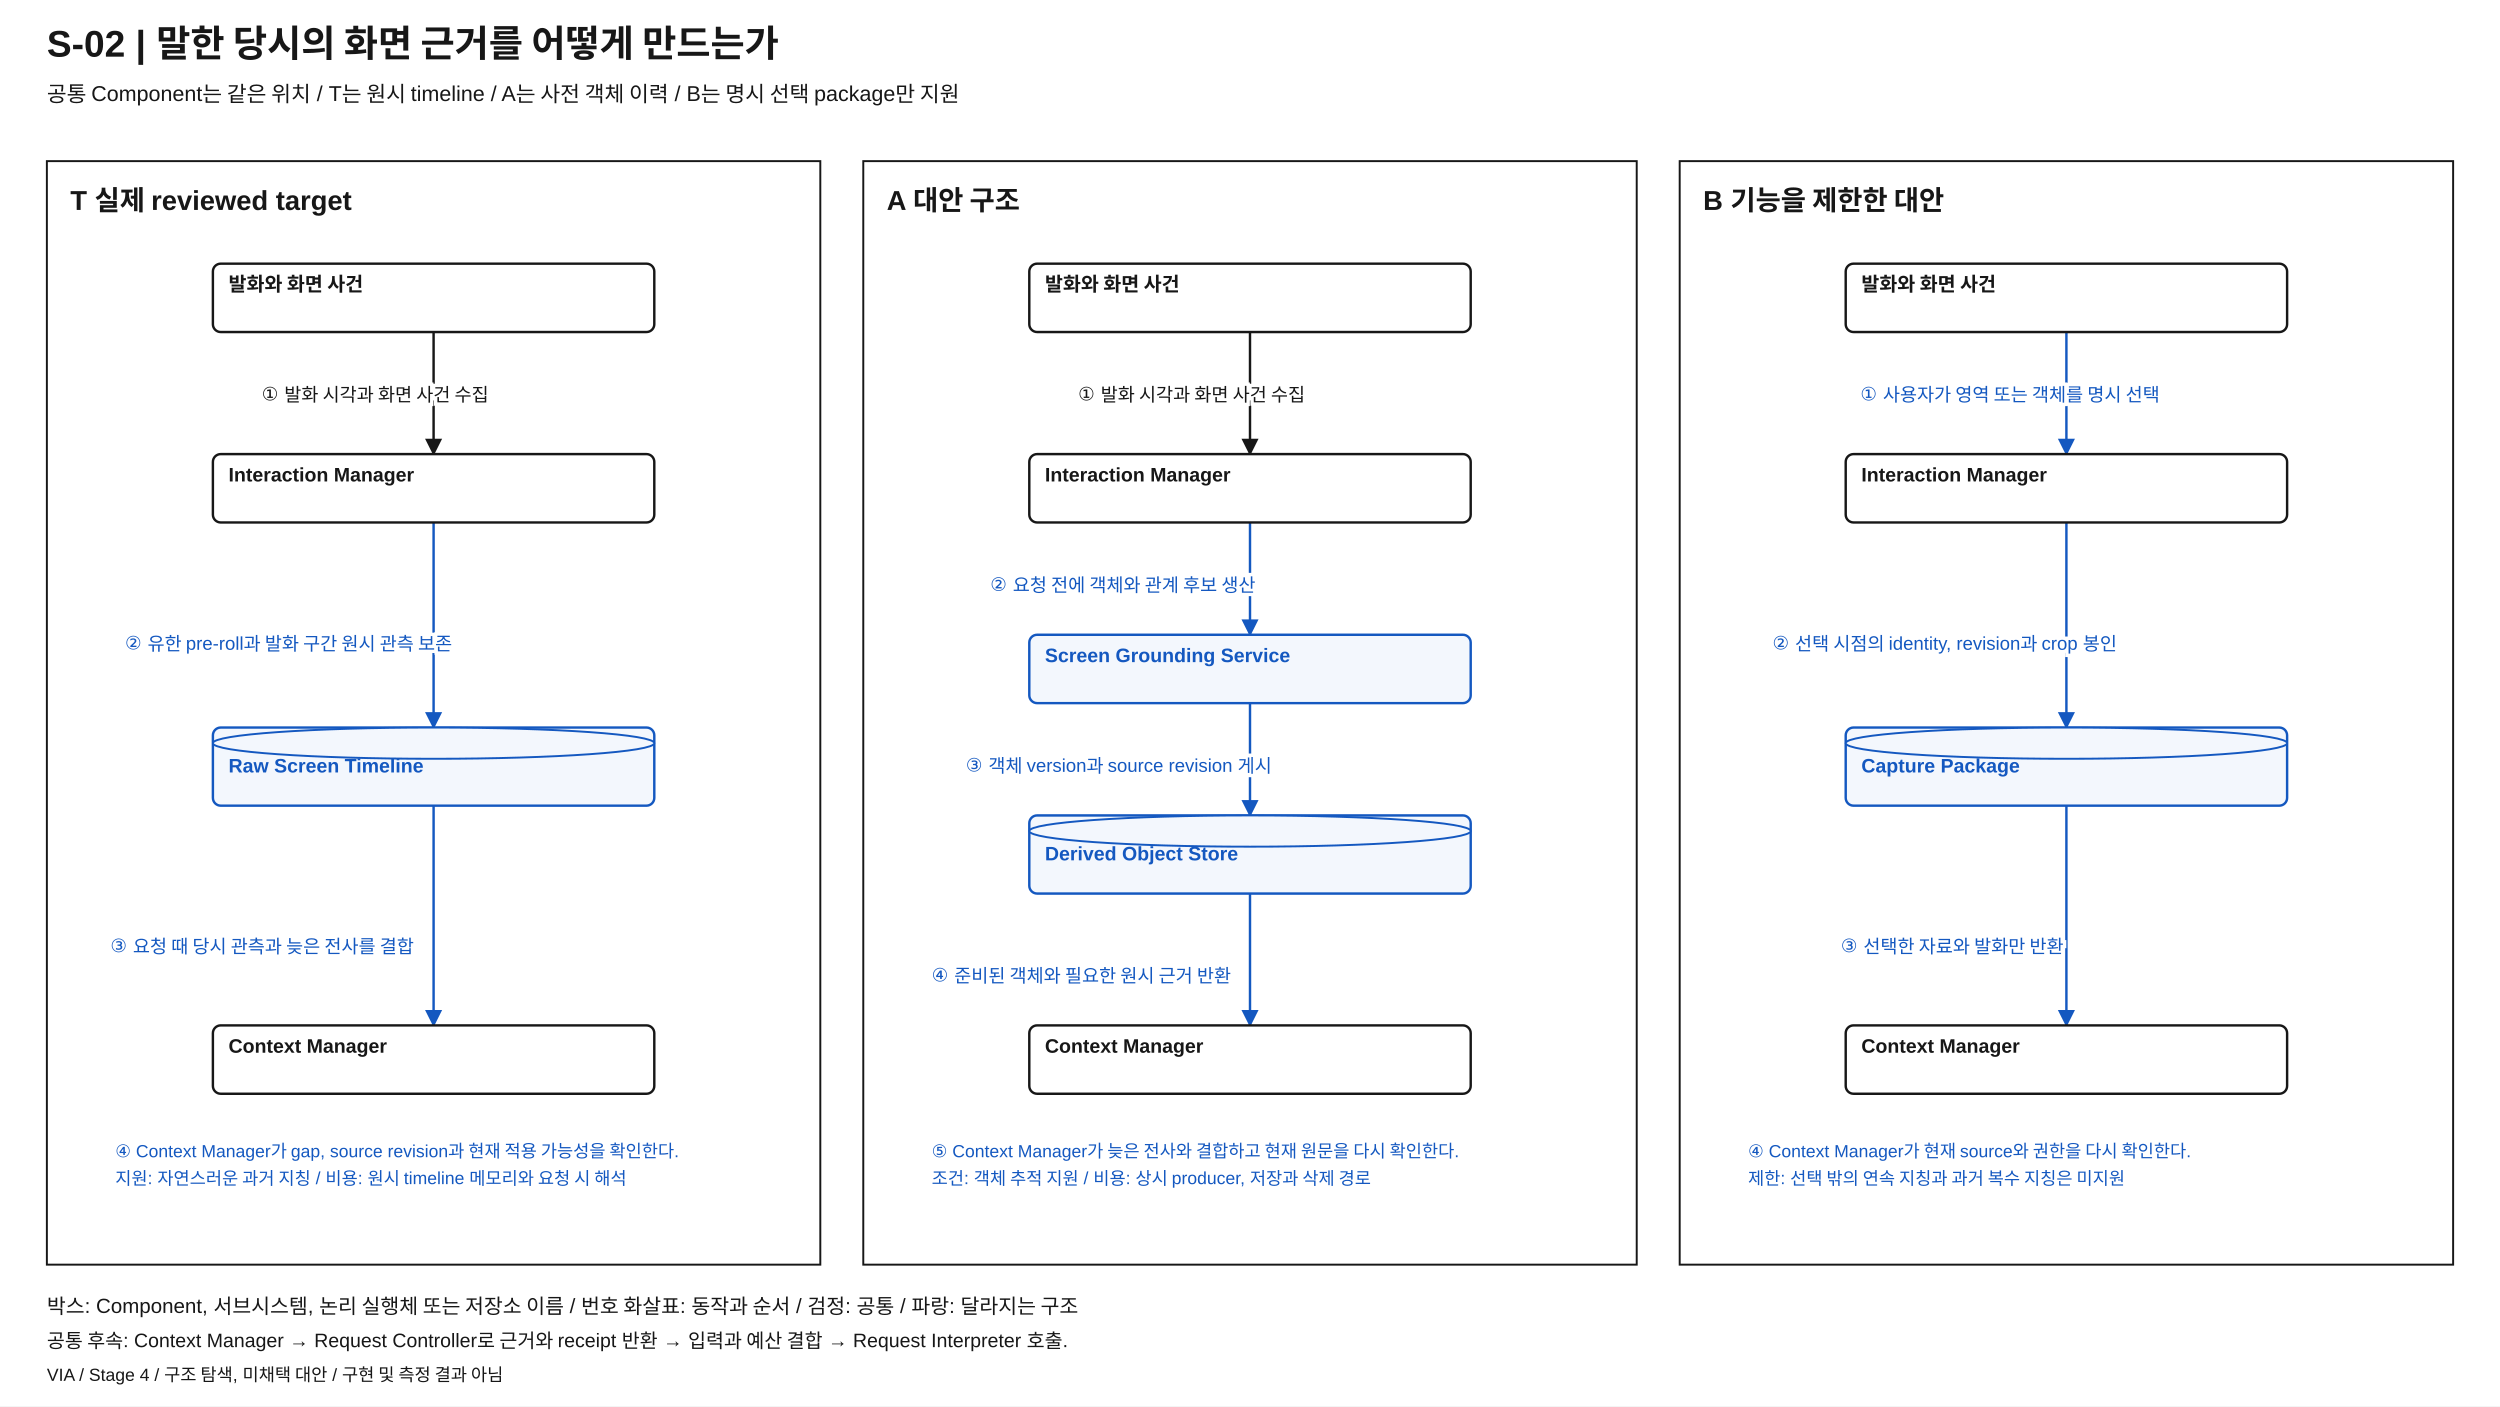
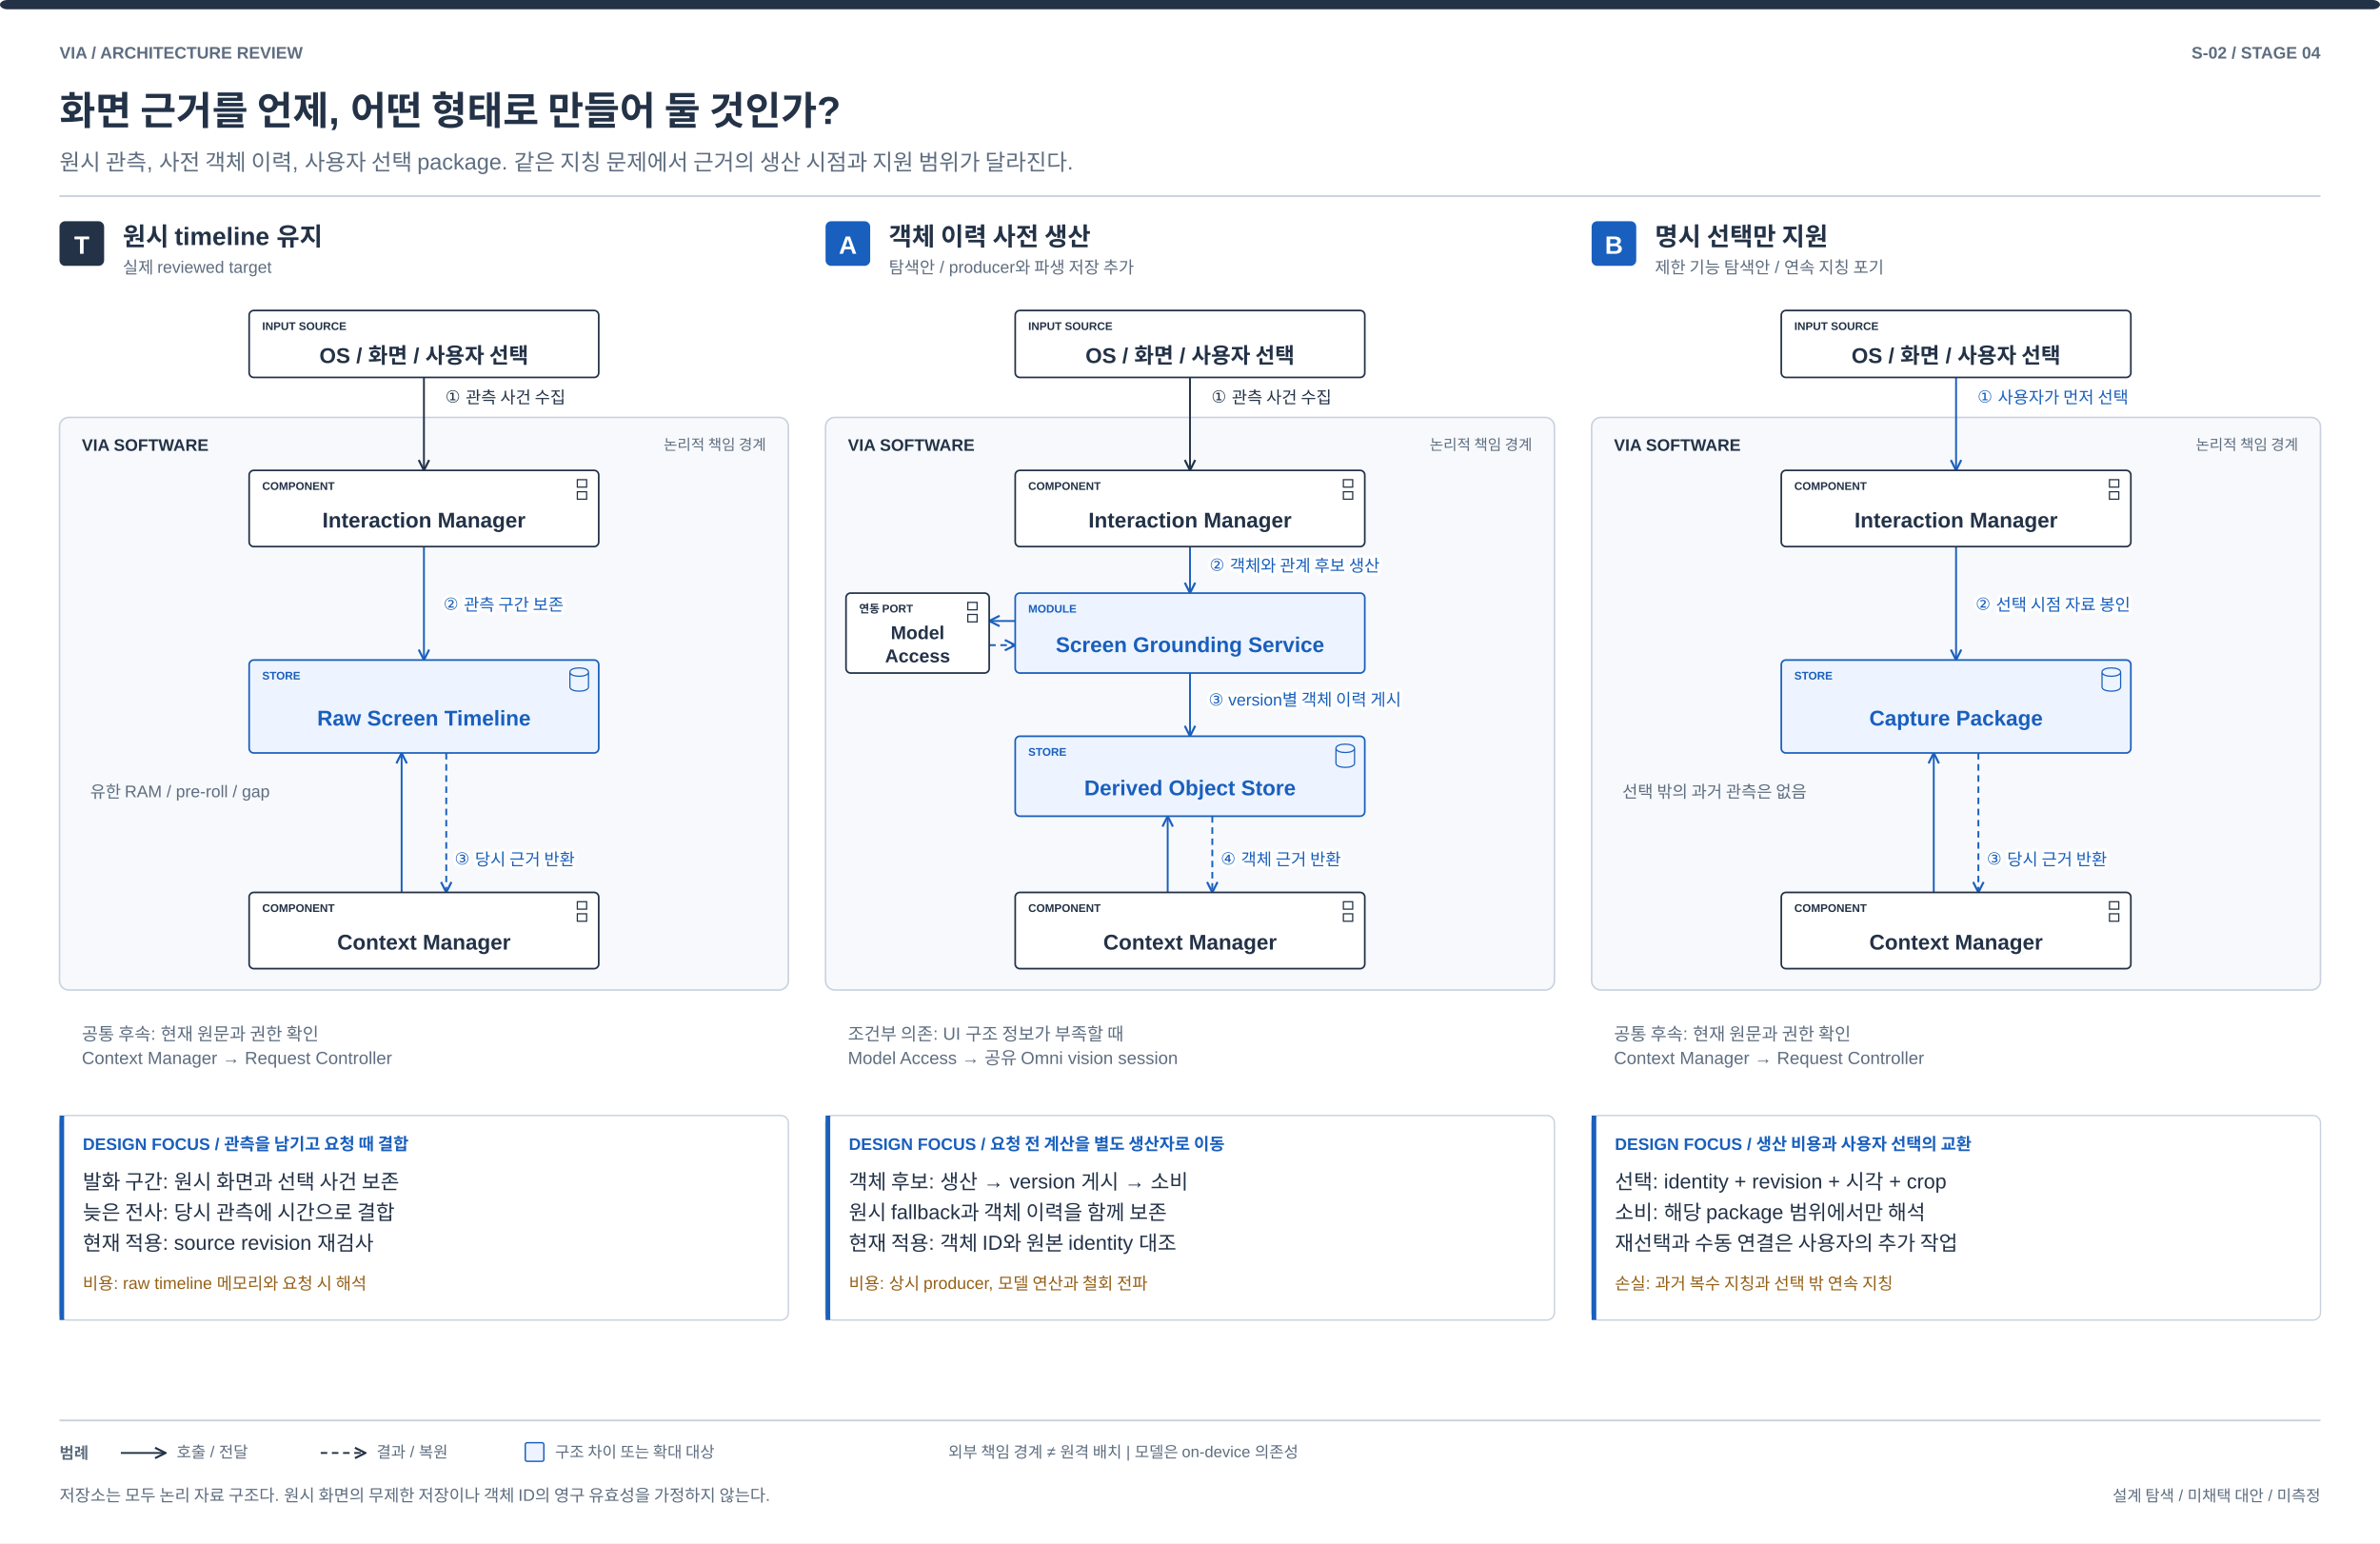
- <svg xmlns="http://www.w3.org/2000/svg" width="2560" height="1440" viewBox="0 0 2560 1440" role="img" aria-labelledby="title desc">
+ <svg xmlns="http://www.w3.org/2000/svg" width="2560" height="1660" viewBox="0 0 2560 1660" role="img" aria-labelledby="title">
  <defs>
-     <marker id="k" viewBox="0 0 10 10" refX="9" refY="5" markerWidth="7" markerHeight="7" orient="auto">
-       <path d="M0 0L10 5L0 10Z" fill="#171717" />
+     <marker id="a233247" viewBox="0 0 10 10" refX="9" refY="5" markerWidth="7" markerHeight="7" orient="auto-start-reverse">
+       <path d="M1 1L9 5L1 9" fill="none" stroke="#233247" stroke-width="1.6" />
    </marker>
-     <marker id="b" viewBox="0 0 10 10" refX="9" refY="5" markerWidth="7" markerHeight="7" orient="auto">
-       <path d="M0 0L10 5L0 10Z" fill="#1458C0" />
+     <marker id="a195FBD" viewBox="0 0 10 10" refX="9" refY="5" markerWidth="7" markerHeight="7" orient="auto-start-reverse">
+       <path d="M1 1L9 5L1 9" fill="none" stroke="#195FBD" stroke-width="1.6" />
    </marker>
  </defs>
-   <rect width="2560" height="1440" fill="white" />
+   <rect width="2560" height="1660" fill="white" />
  <g font-family="Arial, Apple SD Gothic Neo, Malgun Gothic, sans-serif">
-     <g id="panel0">
-       <rect x="48" y="165" width="792" height="1130" rx="0" fill="#FFFFFF" stroke="#171717" stroke-width="2" />
-     </g>
-     <g id="panel1">
-       <rect x="884" y="165" width="792" height="1130" rx="0" fill="#FFFFFF" stroke="#171717" stroke-width="2" />
-     </g>
-     <g id="panel2">
-       <rect x="1720" y="165" width="792" height="1130" rx="0" fill="#FFFFFF" stroke="#171717" stroke-width="2" />
-     </g>
-     <polyline id="0-edge-capture" points="444.0,340 444.0,465" fill="none" stroke="#171717" stroke-width="2.5" stroke-linejoin="round" marker-end="url(#k)" />
-     <polyline id="0-edge-keep" points="444.0,535 444.0,745" fill="none" stroke="#1458C0" stroke-width="2.5" stroke-linejoin="round" marker-end="url(#b)" />
-     <polyline id="0-edge-read" points="444.0,825 444.0,1050" fill="none" stroke="#1458C0" stroke-width="2.5" stroke-linejoin="round" marker-end="url(#b)" />
-     <polyline id="1-edge-capture" points="1280.0,340 1280.0,465" fill="none" stroke="#171717" stroke-width="2.5" stroke-linejoin="round" marker-end="url(#k)" />
-     <polyline id="1-edge-derive" points="1280.0,535 1280.0,650" fill="none" stroke="#1458C0" stroke-width="2.5" stroke-linejoin="round" marker-end="url(#b)" />
-     <polyline id="1-edge-publish" points="1280.0,720 1280.0,835" fill="none" stroke="#1458C0" stroke-width="2.5" stroke-linejoin="round" marker-end="url(#b)" />
-     <polyline id="1-edge-read" points="1280.0,915 1280.0,1050" fill="none" stroke="#1458C0" stroke-width="2.5" stroke-linejoin="round" marker-end="url(#b)" />
-     <polyline id="2-edge-select" points="2116.0,340 2116.0,465" fill="none" stroke="#1458C0" stroke-width="2.5" stroke-linejoin="round" marker-end="url(#b)" />
-     <polyline id="2-edge-seal" points="2116.0,535 2116.0,745" fill="none" stroke="#1458C0" stroke-width="2.5" stroke-linejoin="round" marker-end="url(#b)" />
-     <polyline id="2-edge-read" points="2116.0,825 2116.0,1050" fill="none" stroke="#1458C0" stroke-width="2.5" stroke-linejoin="round" marker-end="url(#b)" />
-     <g id="0-events">
-       <rect x="218" y="270" width="452" height="70" rx="8" fill="#FFFFFF" stroke="#171717" stroke-width="2.5" />
-       <text x="234" y="298" font-size="20" font-weight="700" fill="#171717">발화와 화면 사건</text>
-     </g>
-     <g id="0-im">
-       <rect x="218" y="465" width="452" height="70" rx="8" fill="#FFFFFF" stroke="#171717" stroke-width="2.5" />
-       <text x="234" y="493" font-size="20" font-weight="700" fill="#171717">Interaction Manager</text>
-     </g>
-     <g id="0-cm">
-       <rect x="218" y="1050" width="452" height="70" rx="8" fill="#FFFFFF" stroke="#171717" stroke-width="2.5" />
-       <text x="234" y="1078" font-size="20" font-weight="700" fill="#171717">Context Manager</text>
-     </g>
-     <g id="0-evidence">
-       <rect x="218" y="745" width="452" height="80" rx="8" fill="#F3F7FD" stroke="#1458C0" stroke-width="2.5" />
-       <ellipse cx="444.0" cy="761" rx="226.0" ry="16" fill="#F3F7FD" stroke="#1458C0" stroke-width="2" />
-       <text x="234" y="791" font-size="20" font-weight="700" fill="#1458C0">Raw Screen Timeline</text>
-     </g>
-     <g id="1-events">
-       <rect x="1054" y="270" width="452" height="70" rx="8" fill="#FFFFFF" stroke="#171717" stroke-width="2.5" />
-       <text x="1070" y="298" font-size="20" font-weight="700" fill="#171717">발화와 화면 사건</text>
-     </g>
-     <g id="1-im">
-       <rect x="1054" y="465" width="452" height="70" rx="8" fill="#FFFFFF" stroke="#171717" stroke-width="2.5" />
-       <text x="1070" y="493" font-size="20" font-weight="700" fill="#171717">Interaction Manager</text>
-     </g>
-     <g id="1-cm">
-       <rect x="1054" y="1050" width="452" height="70" rx="8" fill="#FFFFFF" stroke="#171717" stroke-width="2.5" />
-       <text x="1070" y="1078" font-size="20" font-weight="700" fill="#171717">Context Manager</text>
-     </g>
-     <g id="1-ground">
-       <rect x="1054" y="650" width="452" height="70" rx="8" fill="#F3F7FD" stroke="#1458C0" stroke-width="2.5" />
-       <text x="1070" y="678" font-size="20" font-weight="700" fill="#1458C0">Screen Grounding Service</text>
-     </g>
-     <g id="1-store">
-       <rect x="1054" y="835" width="452" height="80" rx="8" fill="#F3F7FD" stroke="#1458C0" stroke-width="2.5" />
-       <ellipse cx="1280.0" cy="851" rx="226.0" ry="16" fill="#F3F7FD" stroke="#1458C0" stroke-width="2" />
-       <text x="1070" y="881" font-size="20" font-weight="700" fill="#1458C0">Derived Object Store</text>
-     </g>
-     <g id="2-events">
-       <rect x="1890" y="270" width="452" height="70" rx="8" fill="#FFFFFF" stroke="#171717" stroke-width="2.5" />
-       <text x="1906" y="298" font-size="20" font-weight="700" fill="#171717">발화와 화면 사건</text>
-     </g>
-     <g id="2-im">
-       <rect x="1890" y="465" width="452" height="70" rx="8" fill="#FFFFFF" stroke="#171717" stroke-width="2.5" />
-       <text x="1906" y="493" font-size="20" font-weight="700" fill="#171717">Interaction Manager</text>
-     </g>
-     <g id="2-cm">
-       <rect x="1890" y="1050" width="452" height="70" rx="8" fill="#FFFFFF" stroke="#171717" stroke-width="2.5" />
-       <text x="1906" y="1078" font-size="20" font-weight="700" fill="#171717">Context Manager</text>
-     </g>
-     <g id="2-package">
-       <rect x="1890" y="745" width="452" height="80" rx="8" fill="#F3F7FD" stroke="#1458C0" stroke-width="2.5" />
-       <ellipse cx="2116.0" cy="761" rx="226.0" ry="16" fill="#F3F7FD" stroke="#1458C0" stroke-width="2" />
-       <text x="1906" y="791" font-size="20" font-weight="700" fill="#1458C0">Capture Package</text>
-     </g>
-     <text x="268" y="410" font-size="19" fill="#171717" stroke="white" stroke-width="7" paint-order="stroke">① 발화 시각과 화면 사건 수집</text>
-     <text x="128" y="665" font-size="19" fill="#1458C0" stroke="white" stroke-width="7" paint-order="stroke">② 유한 pre-roll과 발화 구간 원시 관측 보존</text>
-     <text x="113" y="975" font-size="19" fill="#1458C0" stroke="white" stroke-width="7" paint-order="stroke">③ 요청 때 당시 관측과 늦은 전사를 결합</text>
-     <text x="1104" y="410" font-size="19" fill="#171717" stroke="white" stroke-width="7" paint-order="stroke">① 발화 시각과 화면 사건 수집</text>
-     <text x="1014" y="605" font-size="19" fill="#1458C0" stroke="white" stroke-width="7" paint-order="stroke">② 요청 전에 객체와 관계 후보 생산</text>
-     <text x="989" y="790" font-size="19" fill="#1458C0" stroke="white" stroke-width="7" paint-order="stroke">③ 객체 version과 source revision 게시</text>
-     <text x="954" y="1005" font-size="19" fill="#1458C0" stroke="white" stroke-width="7" paint-order="stroke">④ 준비된 객체와 필요한 원시 근거 반환</text>
-     <text x="1905" y="410" font-size="19" fill="#1458C0" stroke="white" stroke-width="7" paint-order="stroke">① 사용자가 영역 또는 객체를 명시 선택</text>
-     <text x="1815" y="665" font-size="19" fill="#1458C0" stroke="white" stroke-width="7" paint-order="stroke">② 선택 시점의 identity, revision과 crop 봉인</text>
-     <text x="1885" y="975" font-size="19" fill="#1458C0" stroke="white" stroke-width="7" paint-order="stroke">③ 선택한 자료와 발화만 반환</text>
-     <text x="48" y="58" font-size="38" font-weight="700" fill="#171717">S-02  |  말한 당시의 화면 근거를 어떻게 만드는가</text>
-     <text x="48" y="104" font-size="22" font-weight="400" fill="#171717">공통 Component는 같은 위치 / T는 원시 timeline / A는 사전 객체 이력 / B는 명시 선택 package만 지원</text>
-     <text x="48" y="1414" font-size="18" font-weight="400" fill="#171717">VIA / Stage 4 / 구조 탐색, 미채택 대안 / 구현 및 측정 결과 아님</text>
-     <text x="72" y="215" font-size="28" font-weight="700" fill="#171717">T  실제 reviewed target</text>
-     <text x="908" y="215" font-size="28" font-weight="700" fill="#171717">A  대안 구조</text>
-     <text x="1744" y="215" font-size="28" font-weight="700" fill="#171717">B  기능을 제한한 대안</text>
-     <text x="48" y="1345" font-size="21" font-weight="400" fill="#171717">박스: Component, 서브시스템, 논리 실행체 또는 저장소 이름 / 번호 화살표: 동작과 순서 / 검정: 공통 / 파랑: 달라지는 구조</text>
-     <text x="118" y="1185" font-size="18" font-weight="400" fill="#1458C0">④ Context Manager가 gap, source revision과 현재 적용 가능성을 확인한다.</text>
-     <text x="118" y="1213" font-size="18" font-weight="400" fill="#1458C0">지원: 자연스러운 과거 지칭 / 비용: 원시 timeline 메모리와 요청 시 해석</text>
-     <text x="954" y="1185" font-size="18" font-weight="400" fill="#1458C0">⑤ Context Manager가 늦은 전사와 결합하고 현재 원문을 다시 확인한다.</text>
-     <text x="954" y="1213" font-size="18" font-weight="400" fill="#1458C0">조건: 객체 추적 지원 / 비용: 상시 producer, 저장과 삭제 경로</text>
-     <text x="1790" y="1185" font-size="18" font-weight="400" fill="#1458C0">④ Context Manager가 현재 source와 권한을 다시 확인한다.</text>
-     <text x="1790" y="1213" font-size="18" font-weight="400" fill="#1458C0">제한: 선택 밖의 연속 지칭과 과거 복수 지칭은 미지원</text>
-     <text x="48" y="1380" font-size="20" font-weight="400" fill="#171717">공통 후속: Context Manager → Request Controller로 근거와 receipt 반환 → 입력과 예산 결합 → Request Interpreter 호출.</text>
+     <rect id="e1" x="0" y="0" width="2560" height="10" rx="8" fill="#233247" stroke="none" stroke-width="1.5" />
+     <rect id="e7" x="64" y="238" width="48" height="48" rx="6" fill="#233247" stroke="none" stroke-width="1.5" />
+     <rect id="0-via" x="64" y="449" width="784" height="616" rx="10" fill="#F7F9FC" stroke="#C9D2DE" stroke-width="1.7" />
+     <rect id="e27" x="64" y="1200" width="784" height="220" rx="8" fill="white" stroke="#C9D2DE" stroke-width="1.5" />
+     <rect id="e28" x="64" y="1200" width="5" height="220" rx="0" fill="#195FBD" stroke="none" stroke-width="1.5" />
+     <rect id="e32" x="888" y="238" width="48" height="48" rx="6" fill="#195FBD" stroke="none" stroke-width="1.5" />
+     <rect id="1-via" x="888" y="449" width="784" height="616" rx="10" fill="#F7F9FC" stroke="#C9D2DE" stroke-width="1.7" />
+     <rect id="e57" x="888" y="1200" width="784" height="220" rx="8" fill="white" stroke="#C9D2DE" stroke-width="1.5" />
+     <rect id="e58" x="888" y="1200" width="5" height="220" rx="0" fill="#195FBD" stroke="none" stroke-width="1.5" />
+     <rect id="e62" x="1712" y="238" width="48" height="48" rx="6" fill="#195FBD" stroke="none" stroke-width="1.5" />
+     <rect id="2-via" x="1712" y="449" width="784" height="616" rx="10" fill="#F7F9FC" stroke="#C9D2DE" stroke-width="1.7" />
+     <rect id="e82" x="1712" y="1200" width="784" height="220" rx="8" fill="white" stroke="#C9D2DE" stroke-width="1.5" />
+     <rect id="e83" x="1712" y="1200" width="5" height="220" rx="0" fill="#195FBD" stroke="none" stroke-width="1.5" />
+     <rect id="e93" x="565" y="1552" width="20" height="20" rx="2" fill="#EDF4FF" stroke="#195FBD" stroke-width="1.5" />
+     <polyline id="e6" points="64,211 2496,211" fill="none" stroke="#C9D2DE" stroke-width="2" stroke-linejoin="round" />
+     <polyline id="e16" points="456.0,406 456.0,506" fill="none" stroke="#233247" stroke-width="2" stroke-linejoin="round" marker-end="url(#a233247)" />
+     <polyline id="e19" points="456.0,588 456.0,710" fill="none" stroke="#195FBD" stroke-width="2" stroke-linejoin="round" marker-end="url(#a195FBD)" />
+     <polyline id="e23" points="432.0,960 432.0,810" fill="none" stroke="#195FBD" stroke-width="2" stroke-linejoin="round" marker-end="url(#a195FBD)" />
+     <polyline id="e24" points="480.0,810 480.0,960" fill="none" stroke="#195FBD" stroke-width="2" stroke-linejoin="round" stroke-dasharray="7 5" marker-end="url(#a195FBD)" />
+     <polyline id="e41" points="1280.0,406 1280.0,506" fill="none" stroke="#233247" stroke-width="2" stroke-linejoin="round" marker-end="url(#a233247)" />
+     <polyline id="e45" points="1280.0,588 1280.0,638" fill="none" stroke="#195FBD" stroke-width="2" stroke-linejoin="round" marker-end="url(#a195FBD)" />
+     <polyline id="e47" points="1280.0,724 1280.0,792" fill="none" stroke="#195FBD" stroke-width="2" stroke-linejoin="round" marker-end="url(#a195FBD)" />
+     <polyline id="e50" points="1256.0,960 1256.0,878" fill="none" stroke="#195FBD" stroke-width="2" stroke-linejoin="round" marker-end="url(#a195FBD)" />
+     <polyline id="e51" points="1304.0,878 1304.0,960" fill="none" stroke="#195FBD" stroke-width="2" stroke-linejoin="round" stroke-dasharray="7 5" marker-end="url(#a195FBD)" />
+     <polyline id="e54" points="1092,668.0 1064,668.0" fill="none" stroke="#195FBD" stroke-width="2" stroke-linejoin="round" marker-end="url(#a195FBD)" />
+     <polyline id="e55" points="1064,694.0 1092,694.0" fill="none" stroke="#195FBD" stroke-width="2" stroke-linejoin="round" stroke-dasharray="7 5" marker-end="url(#a195FBD)" />
+     <polyline id="e71" points="2104.0,406 2104.0,506" fill="none" stroke="#195FBD" stroke-width="2" stroke-linejoin="round" marker-end="url(#a195FBD)" />
+     <polyline id="e74" points="2104.0,588 2104.0,710" fill="none" stroke="#195FBD" stroke-width="2" stroke-linejoin="round" marker-end="url(#a195FBD)" />
+     <polyline id="e78" points="2080.0,960 2080.0,810" fill="none" stroke="#195FBD" stroke-width="2" stroke-linejoin="round" marker-end="url(#a195FBD)" />
+     <polyline id="e79" points="2128.0,810 2128.0,960" fill="none" stroke="#195FBD" stroke-width="2" stroke-linejoin="round" stroke-dasharray="7 5" marker-end="url(#a195FBD)" />
+     <polyline id="e87" points="64,1528 2496,1528" fill="none" stroke="#C9D2DE" stroke-width="2" stroke-linejoin="round" />
+     <polyline id="e89" points="130,1563 178,1563" fill="none" stroke="#233247" stroke-width="2" stroke-linejoin="round" marker-end="url(#a233247)" />
+     <polyline id="e91" points="345,1563 393,1563" fill="none" stroke="#233247" stroke-width="2" stroke-linejoin="round" stroke-dasharray="7 5" marker-end="url(#a233247)" />
+     <g id="0-source" data-node="true">
+       <rect x="268" y="334" width="376" height="72" rx="5" fill="white" stroke="#233247" stroke-width="1.8" />
+       <text x="282" y="355.0" text-anchor="start" font-size="12" font-weight="700" fill="#233247">INPUT SOURCE</text>
+       <text x="456.0" y="390.5" text-anchor="middle" font-size="23" font-weight="700" fill="#233247">OS / 화면 / 사용자 선택</text>
+     </g>
+     <g id="0-im" data-node="true">
+       <rect x="268" y="506" width="376" height="82" rx="5" fill="white" stroke="#233247" stroke-width="1.8" />
+       <text x="282" y="527.0" text-anchor="start" font-size="12" font-weight="700" fill="#233247">COMPONENT</text>
+       <path d="M621 516h10v8h-10z M621 529h10v8h-10z" fill="white" stroke="#233247" stroke-width="1.3" />
+       <text x="456.0" y="567.5" text-anchor="middle" font-size="23" font-weight="700" fill="#233247">Interaction Manager</text>
+     </g>
+     <g id="0-store" data-node="true">
+       <rect x="268" y="710" width="376" height="100" rx="5" fill="#EDF4FF" stroke="#195FBD" stroke-width="1.8" />
+       <text x="282" y="731.0" text-anchor="start" font-size="12" font-weight="700" fill="#195FBD">STORE</text>
+       <path d="M613 723c0-6 20-6 20 0v16c0 6-20 6-20 0z M613 723c0 6 20 6 20 0" fill="none" stroke="#195FBD" stroke-width="1.3" />
+       <text x="456.0" y="780.5" text-anchor="middle" font-size="23" font-weight="700" fill="#195FBD">Raw Screen Timeline</text>
+     </g>
+     <g id="0-cm" data-node="true">
+       <rect x="268" y="960" width="376" height="82" rx="5" fill="white" stroke="#233247" stroke-width="1.8" />
+       <text x="282" y="981.0" text-anchor="start" font-size="12" font-weight="700" fill="#233247">COMPONENT</text>
+       <path d="M621 970h10v8h-10z M621 983h10v8h-10z" fill="white" stroke="#233247" stroke-width="1.3" />
+       <text x="456.0" y="1021.5" text-anchor="middle" font-size="23" font-weight="700" fill="#233247">Context Manager</text>
+     </g>
+     <g id="1-source" data-node="true">
+       <rect x="1092" y="334" width="376" height="72" rx="5" fill="white" stroke="#233247" stroke-width="1.8" />
+       <text x="1106" y="355.0" text-anchor="start" font-size="12" font-weight="700" fill="#233247">INPUT SOURCE</text>
+       <text x="1280.0" y="390.5" text-anchor="middle" font-size="23" font-weight="700" fill="#233247">OS / 화면 / 사용자 선택</text>
+     </g>
+     <g id="1-im" data-node="true">
+       <rect x="1092" y="506" width="376" height="82" rx="5" fill="white" stroke="#233247" stroke-width="1.8" />
+       <text x="1106" y="527.0" text-anchor="start" font-size="12" font-weight="700" fill="#233247">COMPONENT</text>
+       <path d="M1445 516h10v8h-10z M1445 529h10v8h-10z" fill="white" stroke="#233247" stroke-width="1.3" />
+       <text x="1280.0" y="567.5" text-anchor="middle" font-size="23" font-weight="700" fill="#233247">Interaction Manager</text>
+     </g>
+     <g id="1-producer" data-node="true">
+       <rect x="1092" y="638" width="376" height="86" rx="5" fill="#EDF4FF" stroke="#195FBD" stroke-width="1.8" />
+       <text x="1106" y="659.0" text-anchor="start" font-size="12" font-weight="700" fill="#195FBD">MODULE</text>
+       <text x="1280.0" y="701.5" text-anchor="middle" font-size="23" font-weight="700" fill="#195FBD">Screen Grounding Service</text>
+     </g>
+     <g id="1-store" data-node="true">
+       <rect x="1092" y="792" width="376" height="86" rx="5" fill="#EDF4FF" stroke="#195FBD" stroke-width="1.8" />
+       <text x="1106" y="813.0" text-anchor="start" font-size="12" font-weight="700" fill="#195FBD">STORE</text>
+       <path d="M1437 805c0-6 20-6 20 0v16c0 6-20 6-20 0z M1437 805c0 6 20 6 20 0" fill="none" stroke="#195FBD" stroke-width="1.3" />
+       <text x="1280.0" y="855.5" text-anchor="middle" font-size="23" font-weight="700" fill="#195FBD">Derived Object Store</text>
+     </g>
+     <g id="1-cm" data-node="true">
+       <rect x="1092" y="960" width="376" height="82" rx="5" fill="white" stroke="#233247" stroke-width="1.8" />
+       <text x="1106" y="981.0" text-anchor="start" font-size="12" font-weight="700" fill="#233247">COMPONENT</text>
+       <path d="M1445 970h10v8h-10z M1445 983h10v8h-10z" fill="white" stroke="#233247" stroke-width="1.3" />
+       <text x="1280.0" y="1021.5" text-anchor="middle" font-size="23" font-weight="700" fill="#233247">Context Manager</text>
+     </g>
+     <g id="1-ma" data-node="true">
+       <rect x="910" y="638" width="154" height="86" rx="5" fill="white" stroke="#233247" stroke-width="1.8" />
+       <text x="924" y="659.0" text-anchor="start" font-size="12" font-weight="700" fill="#233247">연동 PORT</text>
+       <path d="M1041 648h10v8h-10z M1041 661h10v8h-10z" fill="white" stroke="#233247" stroke-width="1.3" />
+       <text x="987.0" y="687.5" text-anchor="middle" font-size="20" font-weight="700" fill="#233247">Model</text>
+       <text x="987.0" y="712.5" text-anchor="middle" font-size="20" font-weight="700" fill="#233247">Access</text>
+     </g>
+     <g id="2-source" data-node="true">
+       <rect x="1916" y="334" width="376" height="72" rx="5" fill="white" stroke="#233247" stroke-width="1.8" />
+       <text x="1930" y="355.0" text-anchor="start" font-size="12" font-weight="700" fill="#233247">INPUT SOURCE</text>
+       <text x="2104.0" y="390.5" text-anchor="middle" font-size="23" font-weight="700" fill="#233247">OS / 화면 / 사용자 선택</text>
+     </g>
+     <g id="2-im" data-node="true">
+       <rect x="1916" y="506" width="376" height="82" rx="5" fill="white" stroke="#233247" stroke-width="1.8" />
+       <text x="1930" y="527.0" text-anchor="start" font-size="12" font-weight="700" fill="#233247">COMPONENT</text>
+       <path d="M2269 516h10v8h-10z M2269 529h10v8h-10z" fill="white" stroke="#233247" stroke-width="1.3" />
+       <text x="2104.0" y="567.5" text-anchor="middle" font-size="23" font-weight="700" fill="#233247">Interaction Manager</text>
+     </g>
+     <g id="2-store" data-node="true">
+       <rect x="1916" y="710" width="376" height="100" rx="5" fill="#EDF4FF" stroke="#195FBD" stroke-width="1.8" />
+       <text x="1930" y="731.0" text-anchor="start" font-size="12" font-weight="700" fill="#195FBD">STORE</text>
+       <path d="M2261 723c0-6 20-6 20 0v16c0 6-20 6-20 0z M2261 723c0 6 20 6 20 0" fill="none" stroke="#195FBD" stroke-width="1.3" />
+       <text x="2104.0" y="780.5" text-anchor="middle" font-size="23" font-weight="700" fill="#195FBD">Capture Package</text>
+     </g>
+     <g id="2-cm" data-node="true">
+       <rect x="1916" y="960" width="376" height="82" rx="5" fill="white" stroke="#233247" stroke-width="1.8" />
+       <text x="1930" y="981.0" text-anchor="start" font-size="12" font-weight="700" fill="#233247">COMPONENT</text>
+       <path d="M2269 970h10v8h-10z M2269 983h10v8h-10z" fill="white" stroke="#233247" stroke-width="1.3" />
+       <text x="2104.0" y="1021.5" text-anchor="middle" font-size="23" font-weight="700" fill="#233247">Context Manager</text>
+     </g>
+     <g id="e2">
+       <text x="64" y="63.0" text-anchor="start" font-size="18" font-weight="700" fill="#5E6D80">VIA  /  ARCHITECTURE REVIEW</text>
+     </g>
+     <g id="e3">
+       <text x="2496" y="63.0" text-anchor="end" font-size="18" font-weight="700" fill="#5E6D80">S-02   /   STAGE 04</text>
+     </g>
+     <g id="e4">
+       <text x="64" y="134.0" text-anchor="start" font-size="42" font-weight="700" fill="#233247">화면 근거를 언제, 어떤 형태로 만들어 둘 것인가?</text>
+     </g>
+     <g id="e5">
+       <text x="64" y="183.0" text-anchor="start" font-size="24" font-weight="400" fill="#5E6D80">원시 관측, 사전 객체 이력, 사용자 선택 package. 같은 지칭 문제에서 근거의 생산 시점과 지원 범위가 달라진다.</text>
+     </g>
+     <g id="e8">
+       <text x="88" y="273.0" text-anchor="middle" font-size="27" font-weight="700" fill="white">T</text>
+     </g>
+     <g id="e9">
+       <text x="132" y="264.0" text-anchor="start" font-size="27" font-weight="700" fill="#233247">원시 timeline 유지</text>
+     </g>
+     <g id="e10">
+       <text x="132" y="294.0" text-anchor="start" font-size="18" font-weight="400" fill="#5E6D80">실제 reviewed target</text>
+     </g>
+     <g id="e13">
+       <text x="88" y="485.0" text-anchor="start" font-size="18" font-weight="700" fill="#233247">VIA SOFTWARE</text>
+     </g>
+     <g id="e14">
+       <text x="824" y="484.0" text-anchor="end" font-size="16" font-weight="400" fill="#5E6D80">논리적 책임 경계</text>
+     </g>
+     <g id="e17" paint-order="stroke" stroke="white" stroke-width="7" stroke-linejoin="round">
+       <text x="479" y="433.0" text-anchor="start" font-size="18" font-weight="400" fill="#233247">① 관측 사건 수집</text>
+     </g>
+     <g id="e20" paint-order="stroke" stroke="white" stroke-width="7" stroke-linejoin="round">
+       <text x="477" y="656.0" text-anchor="start" font-size="18" font-weight="400" fill="#195FBD">② 관측 구간 보존</text>
+     </g>
+     <g id="e21">
+       <text x="97" y="858.0" text-anchor="start" font-size="18" font-weight="400" fill="#5E6D80">유한 RAM / pre-roll / gap</text>
+     </g>
+     <g id="e25" paint-order="stroke" stroke="white" stroke-width="7" stroke-linejoin="round">
+       <text x="489" y="930.0" text-anchor="start" font-size="18" font-weight="400" fill="#195FBD">③ 당시 근거 반환</text>
+     </g>
+     <g id="e26">
+       <text x="88" y="1119.0" text-anchor="start" font-size="19" font-weight="400" fill="#5E6D80">공통 후속: 현재 원문과 권한 확인</text>
+       <text x="88" y="1144.65" text-anchor="start" font-size="19" font-weight="400" fill="#5E6D80">Context Manager → Request Controller</text>
+     </g>
+     <g id="e29">
+       <text x="89" y="1237.0" text-anchor="start" font-size="18" font-weight="700" fill="#195FBD">DESIGN FOCUS  /  관측을 남기고 요청 때 결합</text>
+     </g>
+     <g id="e30">
+       <text x="89" y="1279" text-anchor="start" font-size="22" font-weight="400" fill="#233247">발화 구간: 원시 화면과 선택 사건 보존</text>
+       <text x="89" y="1312" text-anchor="start" font-size="22" font-weight="400" fill="#233247">늦은 전사: 당시 관측에 시간으로 결합</text>
+       <text x="89" y="1345" text-anchor="start" font-size="22" font-weight="400" fill="#233247">현재 적용: source revision 재검사</text>
+     </g>
+     <g id="e31">
+       <text x="89" y="1387.0" text-anchor="start" font-size="18" font-weight="400" fill="#956016">비용: raw timeline 메모리와 요청 시 해석</text>
+     </g>
+     <g id="e33">
+       <text x="912" y="273.0" text-anchor="middle" font-size="27" font-weight="700" fill="white">A</text>
+     </g>
+     <g id="e34">
+       <text x="956" y="264.0" text-anchor="start" font-size="27" font-weight="700" fill="#233247">객체 이력 사전 생산</text>
+     </g>
+     <g id="e35">
+       <text x="956" y="294.0" text-anchor="start" font-size="18" font-weight="400" fill="#5E6D80">탐색안 / producer와 파생 저장 추가</text>
+     </g>
+     <g id="e38">
+       <text x="912" y="485.0" text-anchor="start" font-size="18" font-weight="700" fill="#233247">VIA SOFTWARE</text>
+     </g>
+     <g id="e39">
+       <text x="1648" y="484.0" text-anchor="end" font-size="16" font-weight="400" fill="#5E6D80">논리적 책임 경계</text>
+     </g>
+     <g id="e42" paint-order="stroke" stroke="white" stroke-width="7" stroke-linejoin="round">
+       <text x="1303" y="433.0" text-anchor="start" font-size="18" font-weight="400" fill="#233247">① 관측 사건 수집</text>
+     </g>
+     <g id="e46" paint-order="stroke" stroke="white" stroke-width="7" stroke-linejoin="round">
+       <text x="1301" y="614.0" text-anchor="start" font-size="18" font-weight="400" fill="#195FBD">② 객체와 관계 후보 생산</text>
+     </g>
+     <g id="e48" paint-order="stroke" stroke="white" stroke-width="7" stroke-linejoin="round">
+       <text x="1300" y="759.0" text-anchor="start" font-size="18" font-weight="400" fill="#195FBD">③ version별 객체 이력 게시</text>
+     </g>
+     <g id="e52" paint-order="stroke" stroke="white" stroke-width="7" stroke-linejoin="round">
+       <text x="1313" y="930.0" text-anchor="start" font-size="18" font-weight="400" fill="#195FBD">④ 객체 근거 반환</text>
+     </g>
+     <g id="e56">
+       <text x="912" y="1119.0" text-anchor="start" font-size="19" font-weight="400" fill="#5E6D80">조건부 의존: UI 구조 정보가 부족할 때</text>
+       <text x="912" y="1144.65" text-anchor="start" font-size="19" font-weight="400" fill="#5E6D80">Model Access → 공유 Omni vision session</text>
+     </g>
+     <g id="e59">
+       <text x="913" y="1237.0" text-anchor="start" font-size="18" font-weight="700" fill="#195FBD">DESIGN FOCUS  /  요청 전 계산을 별도 생산자로 이동</text>
+     </g>
+     <g id="e60">
+       <text x="913" y="1279" text-anchor="start" font-size="22" font-weight="400" fill="#233247">객체 후보: 생산 → version 게시 → 소비</text>
+       <text x="913" y="1312" text-anchor="start" font-size="22" font-weight="400" fill="#233247">원시 fallback과 객체 이력을 함께 보존</text>
+       <text x="913" y="1345" text-anchor="start" font-size="22" font-weight="400" fill="#233247">현재 적용: 객체 ID와 원본 identity 대조</text>
+     </g>
+     <g id="e61">
+       <text x="913" y="1387.0" text-anchor="start" font-size="18" font-weight="400" fill="#956016">비용: 상시 producer, 모델 연산과 철회 전파</text>
+     </g>
+     <g id="e63">
+       <text x="1736" y="273.0" text-anchor="middle" font-size="27" font-weight="700" fill="white">B</text>
+     </g>
+     <g id="e64">
+       <text x="1780" y="264.0" text-anchor="start" font-size="27" font-weight="700" fill="#233247">명시 선택만 지원</text>
+     </g>
+     <g id="e65">
+       <text x="1780" y="294.0" text-anchor="start" font-size="18" font-weight="400" fill="#5E6D80">제한 기능 탐색안 / 연속 지칭 포기</text>
+     </g>
+     <g id="e68">
+       <text x="1736" y="485.0" text-anchor="start" font-size="18" font-weight="700" fill="#233247">VIA SOFTWARE</text>
+     </g>
+     <g id="e69">
+       <text x="2472" y="484.0" text-anchor="end" font-size="16" font-weight="400" fill="#5E6D80">논리적 책임 경계</text>
+     </g>
+     <g id="e72" paint-order="stroke" stroke="white" stroke-width="7" stroke-linejoin="round">
+       <text x="2127" y="433.0" text-anchor="start" font-size="18" font-weight="400" fill="#195FBD">① 사용자가 먼저 선택</text>
+     </g>
+     <g id="e75" paint-order="stroke" stroke="white" stroke-width="7" stroke-linejoin="round">
+       <text x="2125" y="656.0" text-anchor="start" font-size="18" font-weight="400" fill="#195FBD">② 선택 시점 자료 봉인</text>
+     </g>
+     <g id="e76">
+       <text x="1745" y="858.0" text-anchor="start" font-size="18" font-weight="400" fill="#5E6D80">선택 밖의 과거 관측은 없음</text>
+     </g>
+     <g id="e80" paint-order="stroke" stroke="white" stroke-width="7" stroke-linejoin="round">
+       <text x="2137" y="930.0" text-anchor="start" font-size="18" font-weight="400" fill="#195FBD">③ 당시 근거 반환</text>
+     </g>
+     <g id="e81">
+       <text x="1736" y="1119.0" text-anchor="start" font-size="19" font-weight="400" fill="#5E6D80">공통 후속: 현재 원문과 권한 확인</text>
+       <text x="1736" y="1144.65" text-anchor="start" font-size="19" font-weight="400" fill="#5E6D80">Context Manager → Request Controller</text>
+     </g>
+     <g id="e84">
+       <text x="1737" y="1237.0" text-anchor="start" font-size="18" font-weight="700" fill="#195FBD">DESIGN FOCUS  /  생산 비용과 사용자 선택의 교환</text>
+     </g>
+     <g id="e85">
+       <text x="1737" y="1279" text-anchor="start" font-size="22" font-weight="400" fill="#233247">선택: identity + revision + 시각 + crop</text>
+       <text x="1737" y="1312" text-anchor="start" font-size="22" font-weight="400" fill="#233247">소비: 해당 package 범위에서만 해석</text>
+       <text x="1737" y="1345" text-anchor="start" font-size="22" font-weight="400" fill="#233247">재선택과 수동 연결은 사용자의 추가 작업</text>
+     </g>
+     <g id="e86">
+       <text x="1737" y="1387.0" text-anchor="start" font-size="18" font-weight="400" fill="#956016">손실: 과거 복수 지칭과 선택 밖 연속 지칭</text>
+     </g>
+     <g id="e88">
+       <text x="64" y="1569.0" text-anchor="start" font-size="17" font-weight="700" fill="#5E6D80">범례</text>
+     </g>
+     <g id="e90">
+       <text x="190" y="1568.0" text-anchor="start" font-size="17" font-weight="400" fill="#5E6D80">호출 / 전달</text>
+     </g>
+     <g id="e92">
+       <text x="405" y="1568.0" text-anchor="start" font-size="17" font-weight="400" fill="#5E6D80">결과 / 복원</text>
+     </g>
+     <g id="e94">
+       <text x="597" y="1568.0" text-anchor="start" font-size="17" font-weight="400" fill="#5E6D80">구조 차이 또는 확대 대상</text>
+     </g>
+     <g id="e95">
+       <text x="1020" y="1568.0" text-anchor="start" font-size="17" font-weight="400" fill="#5E6D80">외부 책임 경계 ≠ 원격 배치  |  모델은 on-device 의존성</text>
+     </g>
+     <g id="e96">
+       <text x="64" y="1615.0" text-anchor="start" font-size="18" font-weight="400" fill="#5E6D80">저장소는 모두 논리 자료 구조다. 원시 화면의 무제한 저장이나 객체 ID의 영구 유효성을 가정하지 않는다.</text>
+     </g>
+     <g id="e97">
+       <text x="2496" y="1615.0" text-anchor="end" font-size="17" font-weight="400" fill="#5E6D80">설계 탐색  /  미채택 대안  /  미측정</text>
+     </g>
  </g>
</svg>
